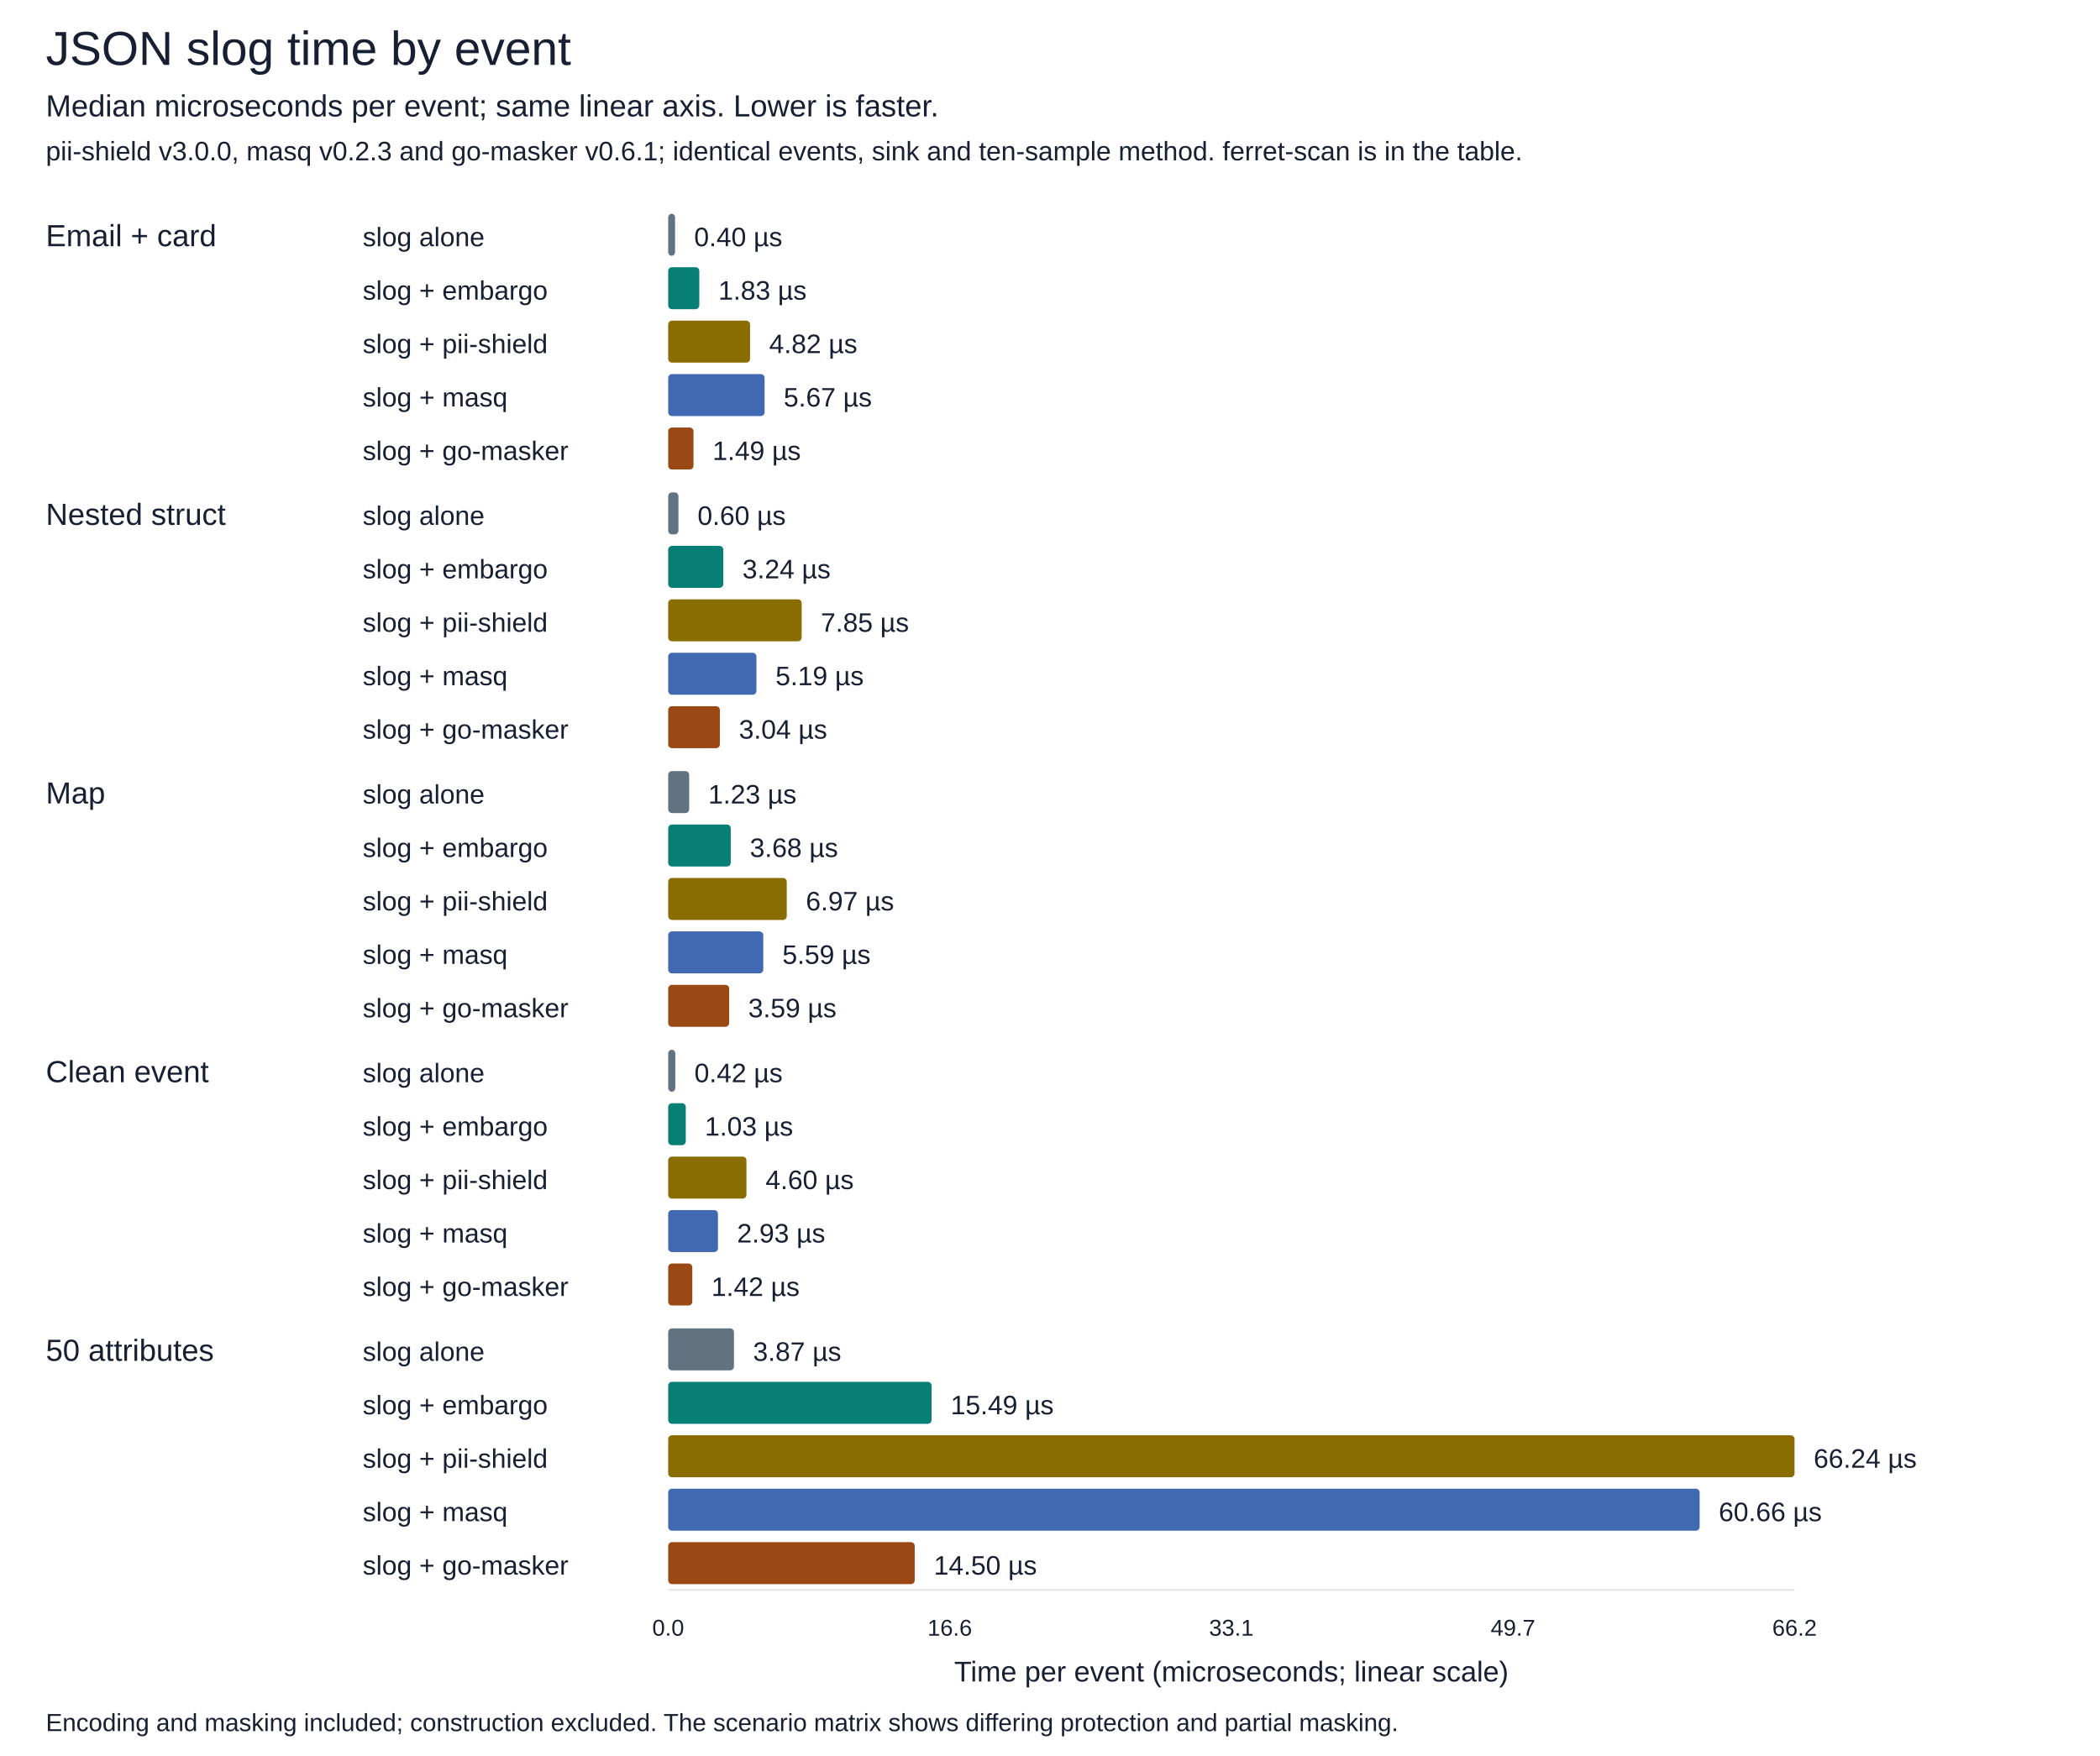
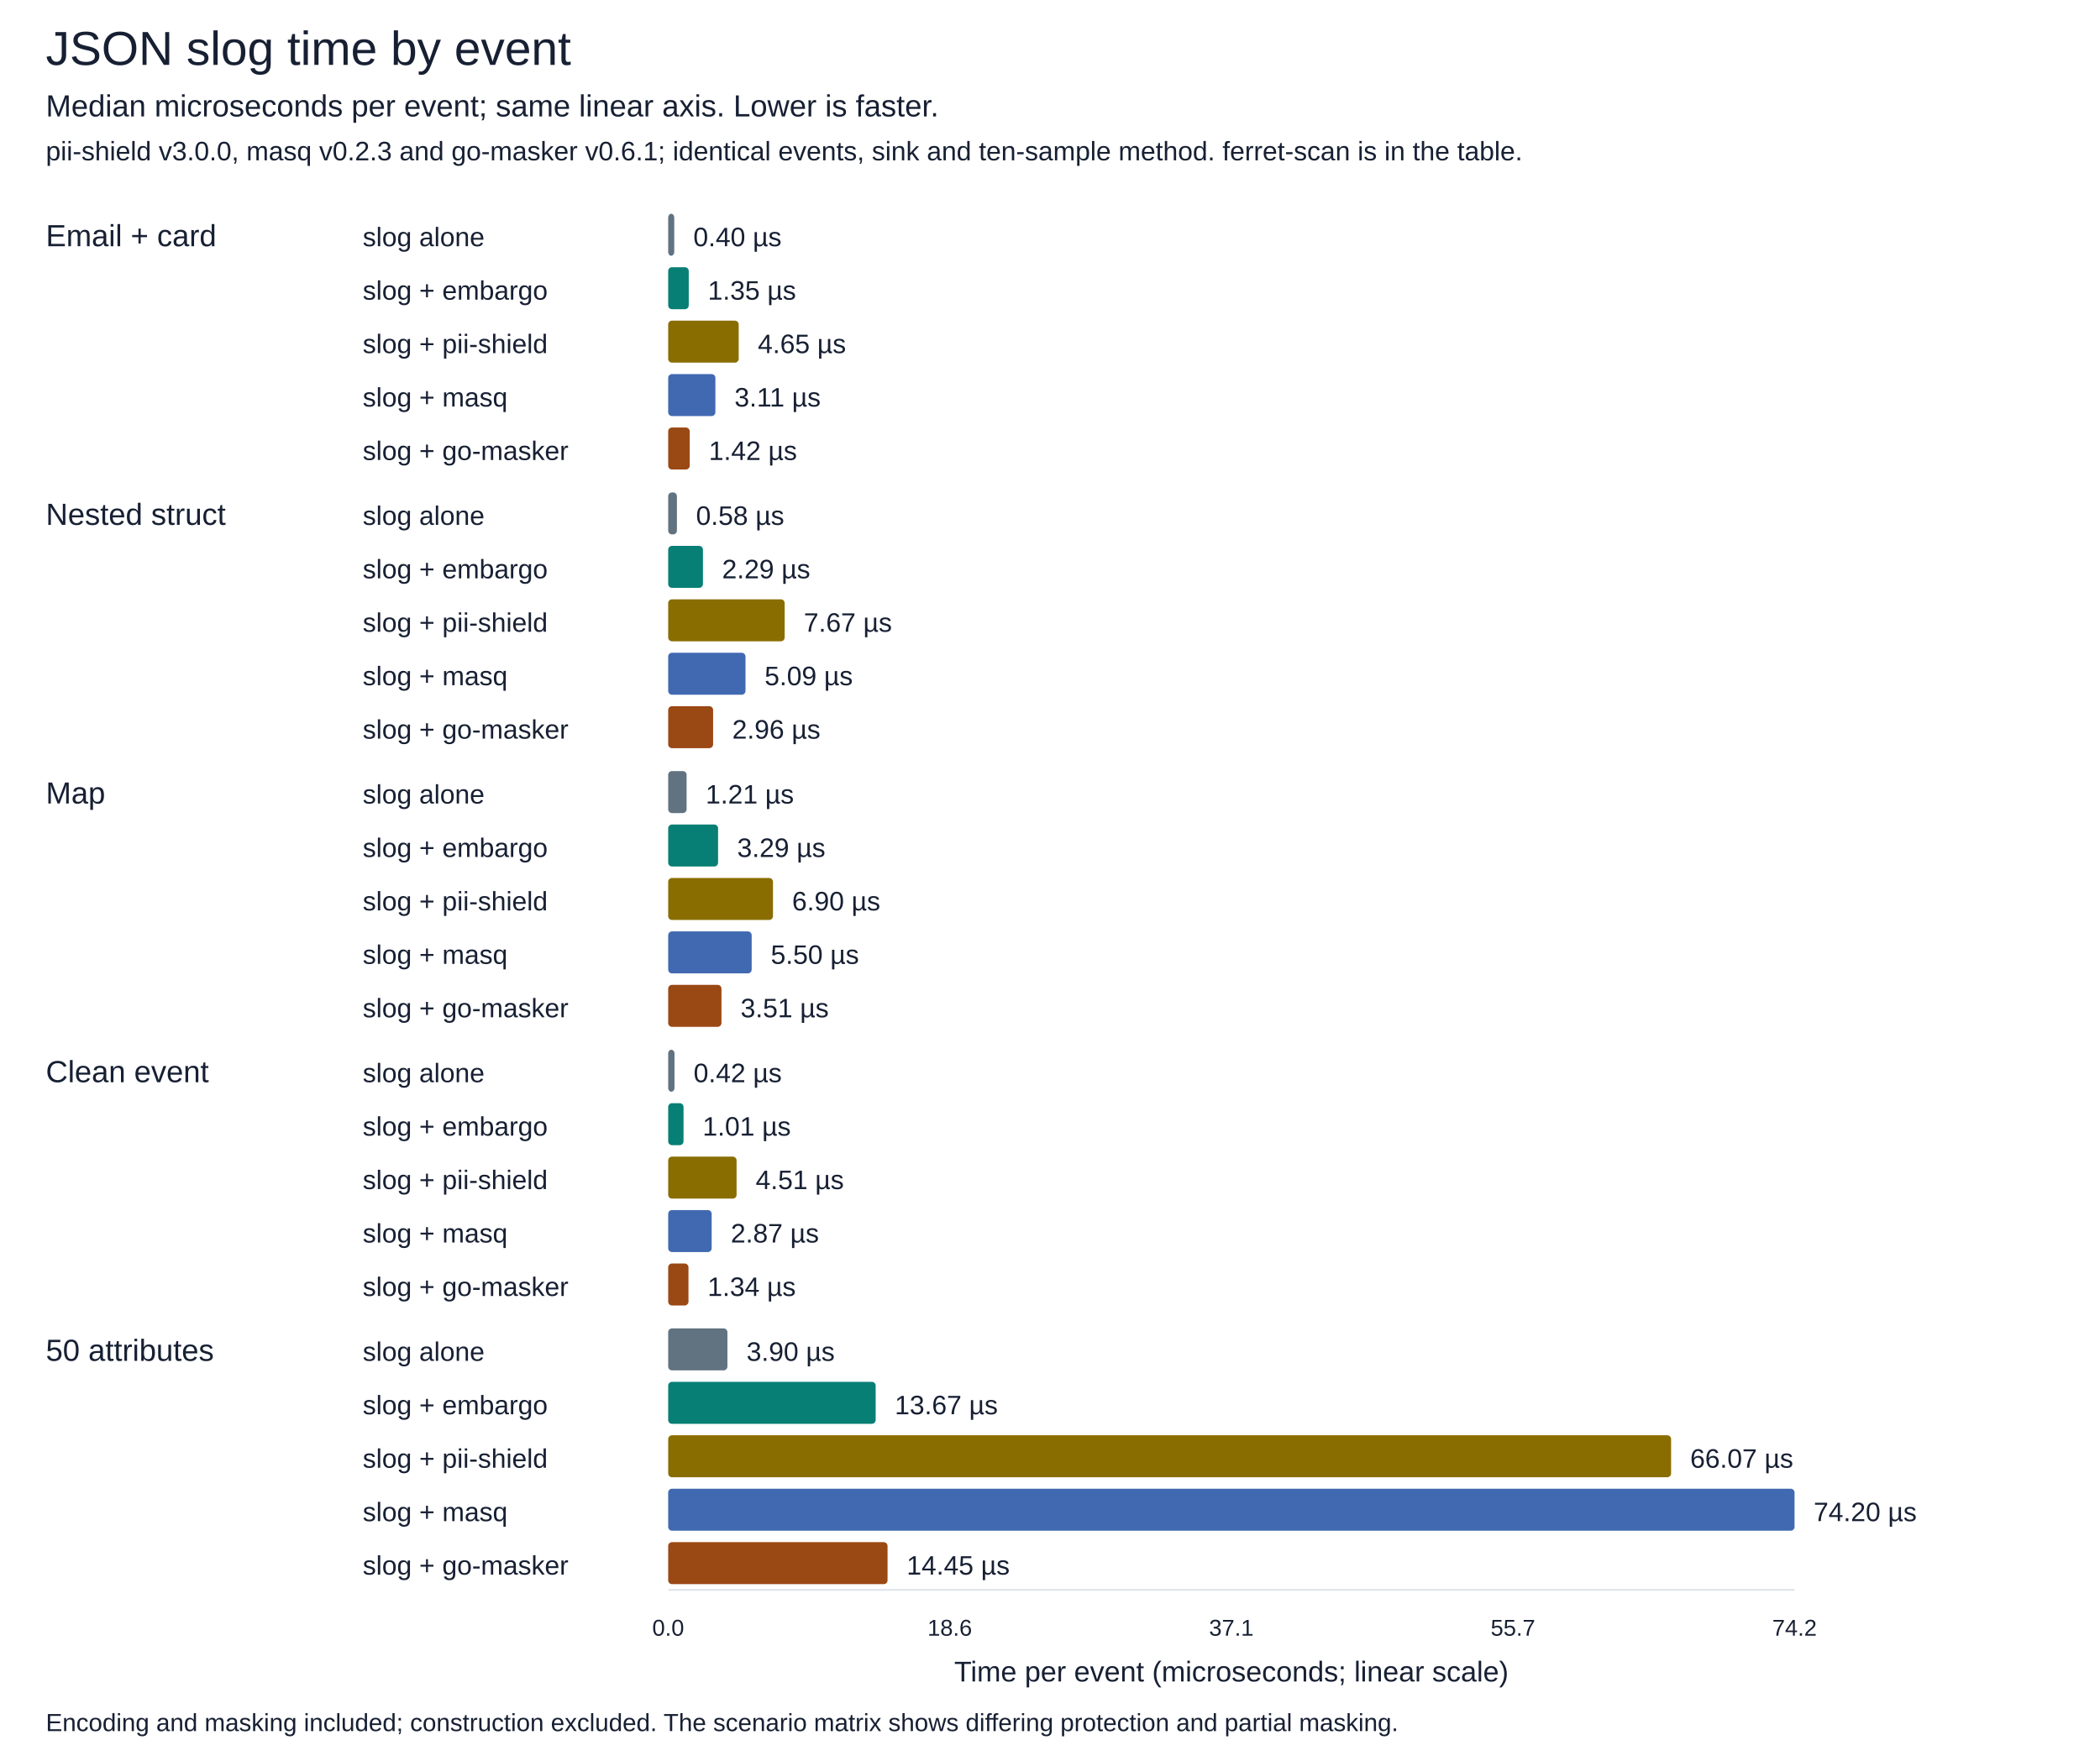
<svg xmlns="http://www.w3.org/2000/svg" width="1100" height="920" viewBox="0 0 1100 920" role="img">
  <rect width="100%" height="100%" fill="white" />
  <g font-family="Arial, sans-serif" font-size="15" fill="#172033">
    <text x="24" y="34" font-size="25" fill="#172033" text-anchor="start">JSON slog time by event</text>
    <text x="24" y="61" font-size="16" fill="#172033" text-anchor="start">Median microseconds per event; same linear axis. Lower is faster.</text>
    <text x="24" y="84" font-size="14" fill="#172033" text-anchor="start">pii-shield v3.0.0, masq v0.2.3 and go-masker v0.6.1; identical events, sink and ten-sample method. ferret-scan is in the table.</text>
    <text x="24" y="129" font-size="16" fill="#172033" text-anchor="start">Email + card</text>
    <text x="190" y="129" font-size="14" fill="#172033" text-anchor="start">slog alone</text>
-     <rect x="350" y="112" width="3.60" height="22" rx="2" fill="#617281" />
-     <text x="363.6" y="129" font-size="14" fill="#172033" text-anchor="start">0.40 µs</text>
+     <rect x="350" y="112" width="3.18" height="22" rx="2" fill="#617281" />
+     <text x="363.18" y="129" font-size="14" fill="#172033" text-anchor="start">0.40 µs</text>
    <text x="190" y="157" font-size="14" fill="#172033" text-anchor="start">slog + embargo</text>
-     <rect x="350" y="140" width="16.30" height="22" rx="2" fill="#087f75" />
-     <text x="376.3" y="157" font-size="14" fill="#172033" text-anchor="start">1.83 µs</text>
+     <rect x="350" y="140" width="10.77" height="22" rx="2" fill="#087f75" />
+     <text x="370.77" y="157" font-size="14" fill="#172033" text-anchor="start">1.35 µs</text>
    <text x="190" y="185" font-size="14" fill="#172033" text-anchor="start">slog + pii-shield</text>
-     <rect x="350" y="168" width="42.89" height="22" rx="2" fill="#8a6d00" />
-     <text x="402.89" y="185" font-size="14" fill="#172033" text-anchor="start">4.82 µs</text>
+     <rect x="350" y="168" width="36.94" height="22" rx="2" fill="#8a6d00" />
+     <text x="396.94" y="185" font-size="14" fill="#172033" text-anchor="start">4.65 µs</text>
    <text x="190" y="213" font-size="14" fill="#172033" text-anchor="start">slog + masq</text>
-     <rect x="350" y="196" width="50.50" height="22" rx="2" fill="#4169b1" />
-     <text x="410.5" y="213" font-size="14" fill="#172033" text-anchor="start">5.67 µs</text>
+     <rect x="350" y="196" width="24.73" height="22" rx="2" fill="#4169b1" />
+     <text x="384.73" y="213" font-size="14" fill="#172033" text-anchor="start">3.11 µs</text>
    <text x="190" y="241" font-size="14" fill="#172033" text-anchor="start">slog + go-masker</text>
-     <rect x="350" y="224" width="13.27" height="22" rx="2" fill="#9a4814" />
-     <text x="373.27" y="241" font-size="14" fill="#172033" text-anchor="start">1.49 µs</text>
+     <rect x="350" y="224" width="11.28" height="22" rx="2" fill="#9a4814" />
+     <text x="371.28" y="241" font-size="14" fill="#172033" text-anchor="start">1.42 µs</text>
    <text x="24" y="275" font-size="16" fill="#172033" text-anchor="start">Nested struct</text>
    <text x="190" y="275" font-size="14" fill="#172033" text-anchor="start">slog alone</text>
-     <rect x="350" y="258" width="5.38" height="22" rx="2" fill="#617281" />
-     <text x="365.38" y="275" font-size="14" fill="#172033" text-anchor="start">0.60 µs</text>
+     <rect x="350" y="258" width="4.58" height="22" rx="2" fill="#617281" />
+     <text x="364.58" y="275" font-size="14" fill="#172033" text-anchor="start">0.58 µs</text>
    <text x="190" y="303" font-size="14" fill="#172033" text-anchor="start">slog + embargo</text>
-     <rect x="350" y="286" width="28.88" height="22" rx="2" fill="#087f75" />
-     <text x="388.88" y="303" font-size="14" fill="#172033" text-anchor="start">3.24 µs</text>
+     <rect x="350" y="286" width="18.21" height="22" rx="2" fill="#087f75" />
+     <text x="378.21" y="303" font-size="14" fill="#172033" text-anchor="start">2.29 µs</text>
    <text x="190" y="331" font-size="14" fill="#172033" text-anchor="start">slog + pii-shield</text>
-     <rect x="350" y="314" width="69.92" height="22" rx="2" fill="#8a6d00" />
-     <text x="429.92" y="331" font-size="14" fill="#172033" text-anchor="start">7.85 µs</text>
+     <rect x="350" y="314" width="61.02" height="22" rx="2" fill="#8a6d00" />
+     <text x="421.02" y="331" font-size="14" fill="#172033" text-anchor="start">7.67 µs</text>
    <text x="190" y="359" font-size="14" fill="#172033" text-anchor="start">slog + masq</text>
-     <rect x="350" y="342" width="46.23" height="22" rx="2" fill="#4169b1" />
-     <text x="406.23" y="359" font-size="14" fill="#172033" text-anchor="start">5.19 µs</text>
+     <rect x="350" y="342" width="40.50" height="22" rx="2" fill="#4169b1" />
+     <text x="400.5" y="359" font-size="14" fill="#172033" text-anchor="start">5.09 µs</text>
    <text x="190" y="387" font-size="14" fill="#172033" text-anchor="start">slog + go-masker</text>
-     <rect x="350" y="370" width="27.07" height="22" rx="2" fill="#9a4814" />
-     <text x="387.07" y="387" font-size="14" fill="#172033" text-anchor="start">3.04 µs</text>
+     <rect x="350" y="370" width="23.53" height="22" rx="2" fill="#9a4814" />
+     <text x="383.53" y="387" font-size="14" fill="#172033" text-anchor="start">2.96 µs</text>
    <text x="24" y="421" font-size="16" fill="#172033" text-anchor="start">Map</text>
    <text x="190" y="421" font-size="14" fill="#172033" text-anchor="start">slog alone</text>
-     <rect x="350" y="404" width="11.00" height="22" rx="2" fill="#617281" />
-     <text x="371.0" y="421" font-size="14" fill="#172033" text-anchor="start">1.23 µs</text>
+     <rect x="350" y="404" width="9.65" height="22" rx="2" fill="#617281" />
+     <text x="369.65" y="421" font-size="14" fill="#172033" text-anchor="start">1.21 µs</text>
    <text x="190" y="449" font-size="14" fill="#172033" text-anchor="start">slog + embargo</text>
-     <rect x="350" y="432" width="32.77" height="22" rx="2" fill="#087f75" />
-     <text x="392.77" y="449" font-size="14" fill="#172033" text-anchor="start">3.68 µs</text>
+     <rect x="350" y="432" width="26.14" height="22" rx="2" fill="#087f75" />
+     <text x="386.14" y="449" font-size="14" fill="#172033" text-anchor="start">3.29 µs</text>
    <text x="190" y="477" font-size="14" fill="#172033" text-anchor="start">slog + pii-shield</text>
-     <rect x="350" y="460" width="62.11" height="22" rx="2" fill="#8a6d00" />
-     <text x="422.11" y="477" font-size="14" fill="#172033" text-anchor="start">6.97 µs</text>
+     <rect x="350" y="460" width="54.90" height="22" rx="2" fill="#8a6d00" />
+     <text x="414.9" y="477" font-size="14" fill="#172033" text-anchor="start">6.90 µs</text>
    <text x="190" y="505" font-size="14" fill="#172033" text-anchor="start">slog + masq</text>
-     <rect x="350" y="488" width="49.81" height="22" rx="2" fill="#4169b1" />
-     <text x="409.81" y="505" font-size="14" fill="#172033" text-anchor="start">5.59 µs</text>
+     <rect x="350" y="488" width="43.74" height="22" rx="2" fill="#4169b1" />
+     <text x="403.74" y="505" font-size="14" fill="#172033" text-anchor="start">5.50 µs</text>
    <text x="190" y="533" font-size="14" fill="#172033" text-anchor="start">slog + go-masker</text>
-     <rect x="350" y="516" width="31.95" height="22" rx="2" fill="#9a4814" />
-     <text x="391.95" y="533" font-size="14" fill="#172033" text-anchor="start">3.59 µs</text>
+     <rect x="350" y="516" width="27.91" height="22" rx="2" fill="#9a4814" />
+     <text x="387.91" y="533" font-size="14" fill="#172033" text-anchor="start">3.51 µs</text>
    <text x="24" y="567" font-size="16" fill="#172033" text-anchor="start">Clean event</text>
    <text x="190" y="567" font-size="14" fill="#172033" text-anchor="start">slog alone</text>
-     <rect x="350" y="550" width="3.73" height="22" rx="2" fill="#617281" />
-     <text x="363.73" y="567" font-size="14" fill="#172033" text-anchor="start">0.42 µs</text>
+     <rect x="350" y="550" width="3.31" height="22" rx="2" fill="#617281" />
+     <text x="363.31" y="567" font-size="14" fill="#172033" text-anchor="start">0.42 µs</text>
    <text x="190" y="595" font-size="14" fill="#172033" text-anchor="start">slog + embargo</text>
-     <rect x="350" y="578" width="9.21" height="22" rx="2" fill="#087f75" />
-     <text x="369.21" y="595" font-size="14" fill="#172033" text-anchor="start">1.03 µs</text>
+     <rect x="350" y="578" width="8.04" height="22" rx="2" fill="#087f75" />
+     <text x="368.04" y="595" font-size="14" fill="#172033" text-anchor="start">1.01 µs</text>
    <text x="190" y="623" font-size="14" fill="#172033" text-anchor="start">slog + pii-shield</text>
-     <rect x="350" y="606" width="41.00" height="22" rx="2" fill="#8a6d00" />
-     <text x="401.0" y="623" font-size="14" fill="#172033" text-anchor="start">4.60 µs</text>
+     <rect x="350" y="606" width="35.83" height="22" rx="2" fill="#8a6d00" />
+     <text x="395.83" y="623" font-size="14" fill="#172033" text-anchor="start">4.51 µs</text>
    <text x="190" y="651" font-size="14" fill="#172033" text-anchor="start">slog + masq</text>
-     <rect x="350" y="634" width="26.08" height="22" rx="2" fill="#4169b1" />
-     <text x="386.08" y="651" font-size="14" fill="#172033" text-anchor="start">2.93 µs</text>
+     <rect x="350" y="634" width="22.78" height="22" rx="2" fill="#4169b1" />
+     <text x="382.78" y="651" font-size="14" fill="#172033" text-anchor="start">2.87 µs</text>
    <text x="190" y="679" font-size="14" fill="#172033" text-anchor="start">slog + go-masker</text>
-     <rect x="350" y="662" width="12.64" height="22" rx="2" fill="#9a4814" />
-     <text x="372.64" y="679" font-size="14" fill="#172033" text-anchor="start">1.42 µs</text>
+     <rect x="350" y="662" width="10.63" height="22" rx="2" fill="#9a4814" />
+     <text x="370.63" y="679" font-size="14" fill="#172033" text-anchor="start">1.34 µs</text>
    <text x="24" y="713" font-size="16" fill="#172033" text-anchor="start">50 attributes</text>
    <text x="190" y="713" font-size="14" fill="#172033" text-anchor="start">slog alone</text>
-     <rect x="350" y="696" width="34.46" height="22" rx="2" fill="#617281" />
-     <text x="394.46" y="713" font-size="14" fill="#172033" text-anchor="start">3.87 µs</text>
+     <rect x="350" y="696" width="31.03" height="22" rx="2" fill="#617281" />
+     <text x="391.03" y="713" font-size="14" fill="#172033" text-anchor="start">3.90 µs</text>
    <text x="190" y="741" font-size="14" fill="#172033" text-anchor="start">slog + embargo</text>
-     <rect x="350" y="724" width="137.96" height="22" rx="2" fill="#087f75" />
-     <text x="497.96" y="741" font-size="14" fill="#172033" text-anchor="start">15.49 µs</text>
+     <rect x="350" y="724" width="108.68" height="22" rx="2" fill="#087f75" />
+     <text x="468.68" y="741" font-size="14" fill="#172033" text-anchor="start">13.67 µs</text>
    <text x="190" y="769" font-size="14" fill="#172033" text-anchor="start">slog + pii-shield</text>
-     <rect x="350" y="752" width="590.00" height="22" rx="2" fill="#8a6d00" />
-     <text x="950.0" y="769" font-size="14" fill="#172033" text-anchor="start">66.24 µs</text>
+     <rect x="350" y="752" width="525.33" height="22" rx="2" fill="#8a6d00" />
+     <text x="885.33" y="769" font-size="14" fill="#172033" text-anchor="start">66.07 µs</text>
    <text x="190" y="797" font-size="14" fill="#172033" text-anchor="start">slog + masq</text>
-     <rect x="350" y="780" width="540.29" height="22" rx="2" fill="#4169b1" />
-     <text x="900.29" y="797" font-size="14" fill="#172033" text-anchor="start">60.66 µs</text>
+     <rect x="350" y="780" width="590.00" height="22" rx="2" fill="#4169b1" />
+     <text x="950.0" y="797" font-size="14" fill="#172033" text-anchor="start">74.20 µs</text>
    <text x="190" y="825" font-size="14" fill="#172033" text-anchor="start">slog + go-masker</text>
-     <rect x="350" y="808" width="129.14" height="22" rx="2" fill="#9a4814" />
-     <text x="489.14" y="825" font-size="14" fill="#172033" text-anchor="start">14.50 µs</text>
+     <rect x="350" y="808" width="114.91" height="22" rx="2" fill="#9a4814" />
+     <text x="474.91" y="825" font-size="14" fill="#172033" text-anchor="start">14.45 µs</text>
    <path d="M350,833 L940,833" stroke="#e1e5ec" />
    <text x="350.0" y="857" font-size="12" fill="#172033" text-anchor="middle">0.0</text>
-     <text x="497.5" y="857" font-size="12" fill="#172033" text-anchor="middle">16.6</text>
-     <text x="645.0" y="857" font-size="12" fill="#172033" text-anchor="middle">33.1</text>
-     <text x="792.5" y="857" font-size="12" fill="#172033" text-anchor="middle">49.7</text>
-     <text x="940.0" y="857" font-size="12" fill="#172033" text-anchor="middle">66.2</text>
+     <text x="497.5" y="857" font-size="12" fill="#172033" text-anchor="middle">18.6</text>
+     <text x="645.0" y="857" font-size="12" fill="#172033" text-anchor="middle">37.1</text>
+     <text x="792.5" y="857" font-size="12" fill="#172033" text-anchor="middle">55.7</text>
+     <text x="940.0" y="857" font-size="12" fill="#172033" text-anchor="middle">74.2</text>
    <text x="645" y="881" font-size="15" fill="#172033" text-anchor="middle">Time per event (microseconds; linear scale)</text>
    <text x="24" y="907" font-size="13" fill="#172033" text-anchor="start">Encoding and masking included; construction excluded. The scenario matrix shows differing protection and partial masking.</text>
  </g>
</svg>
